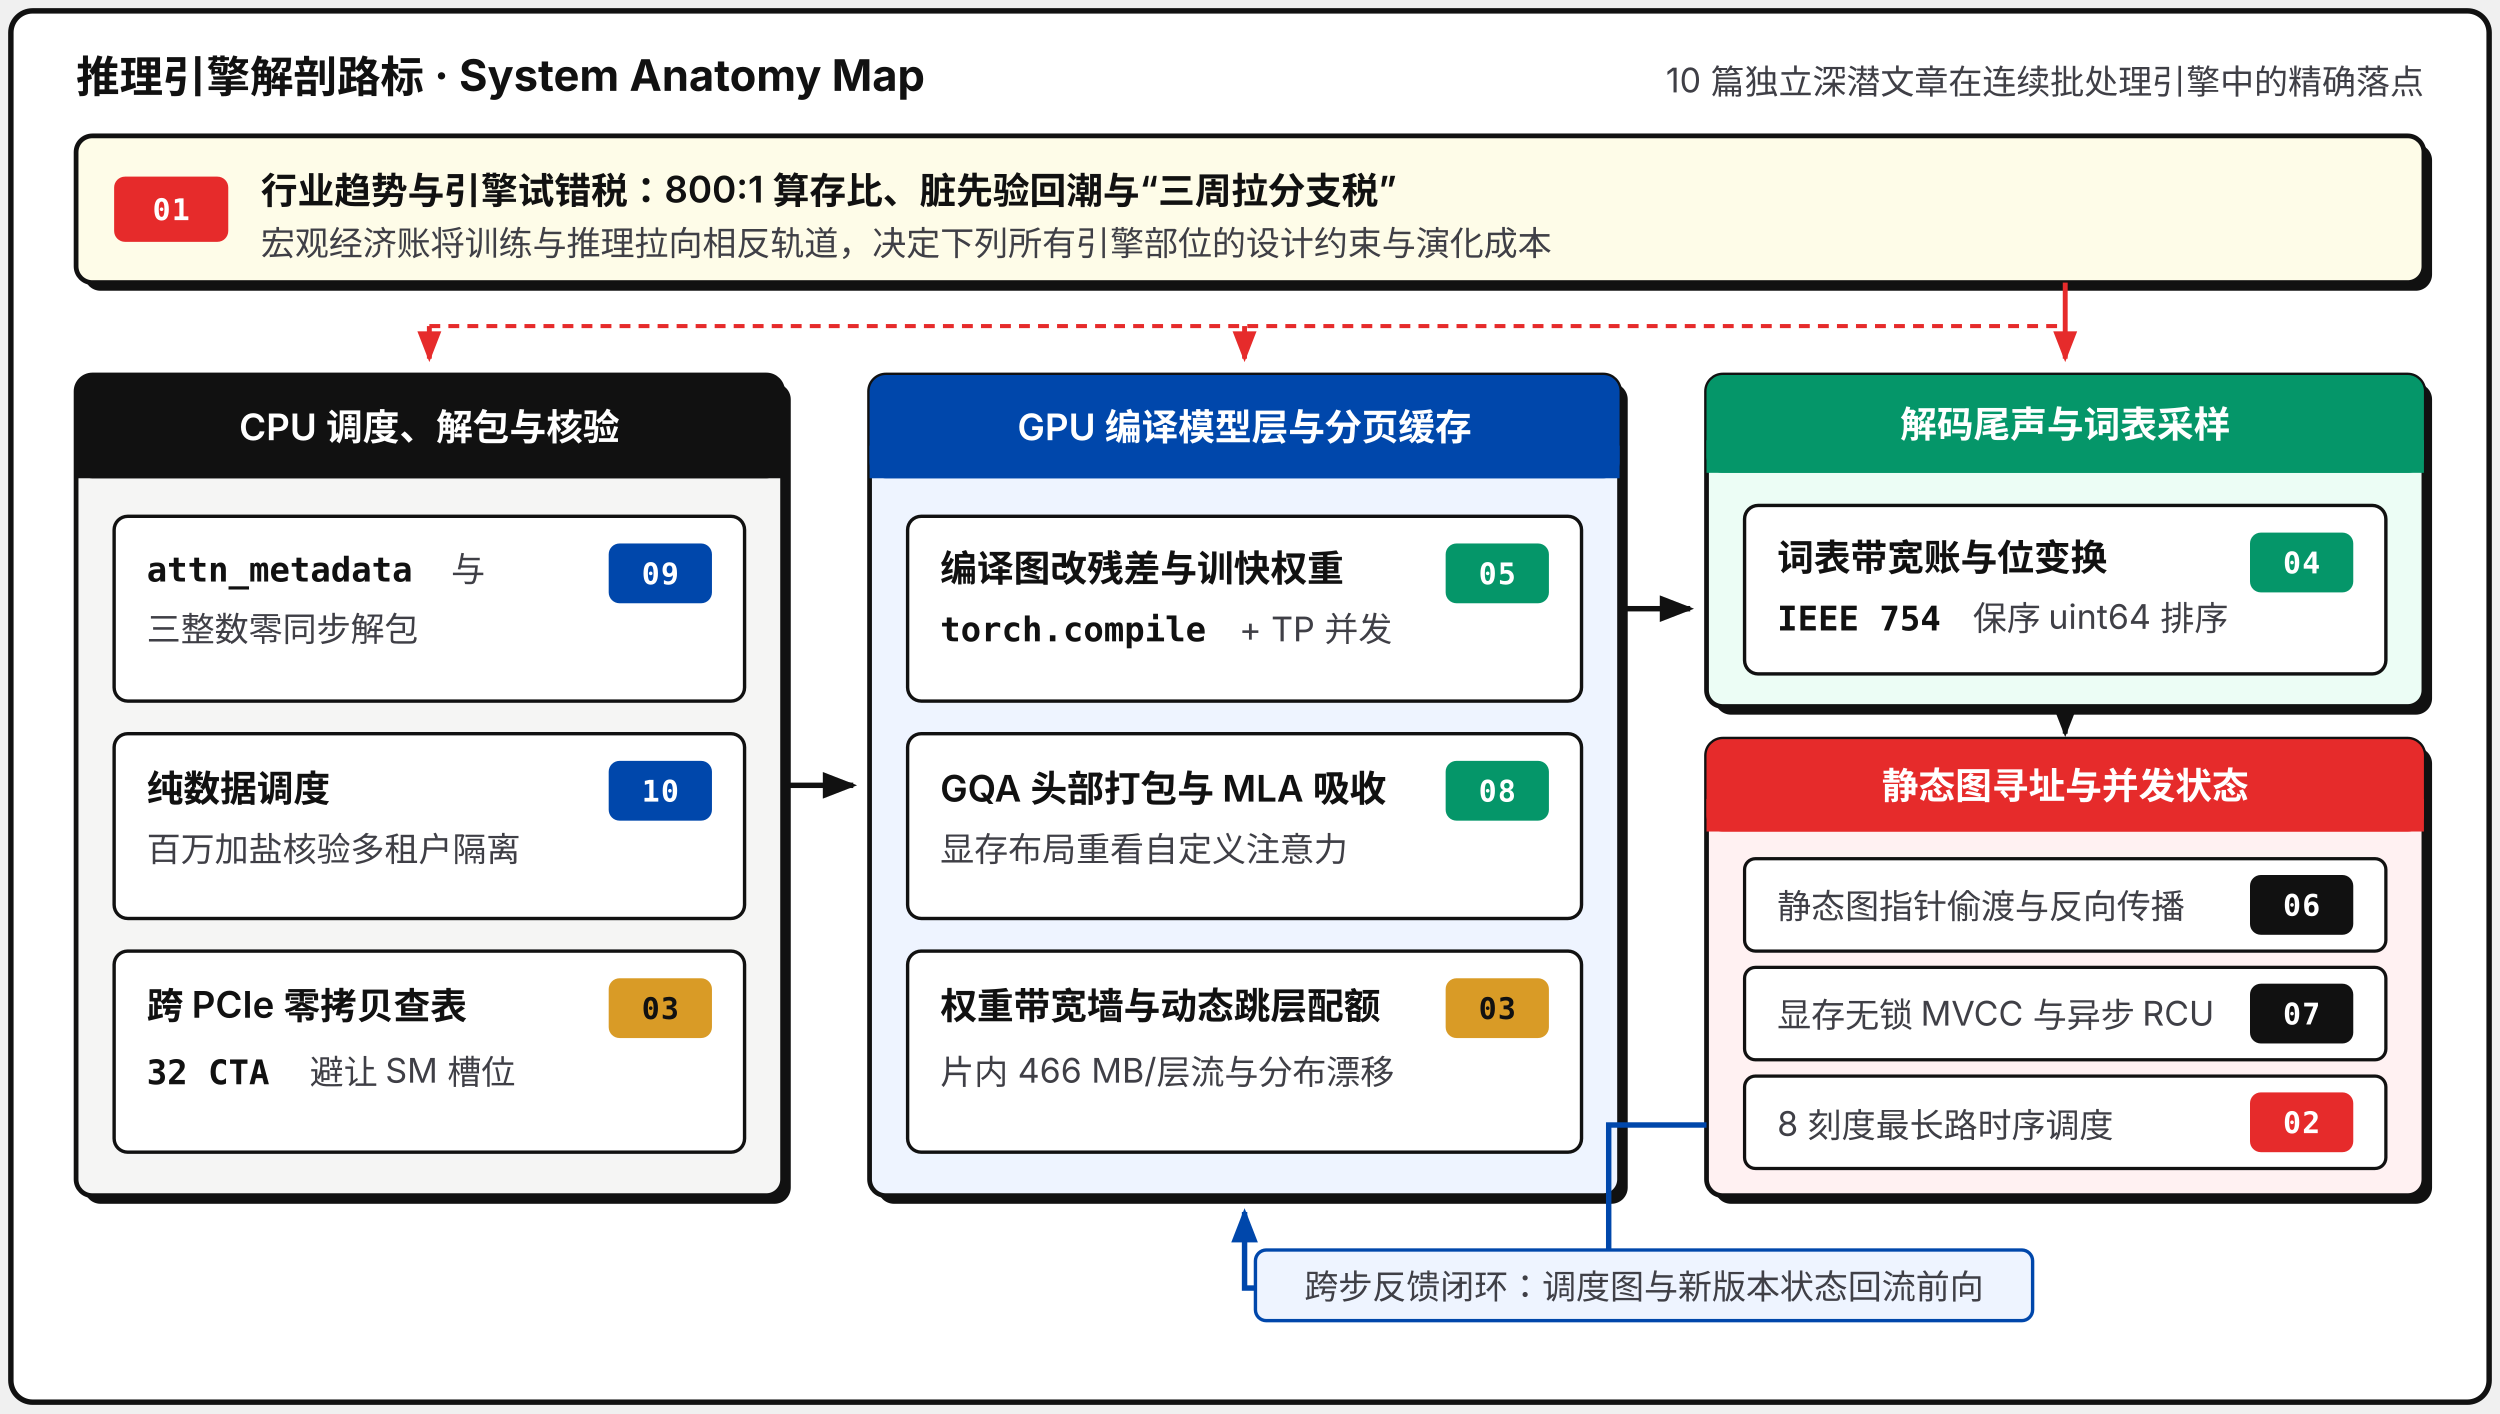
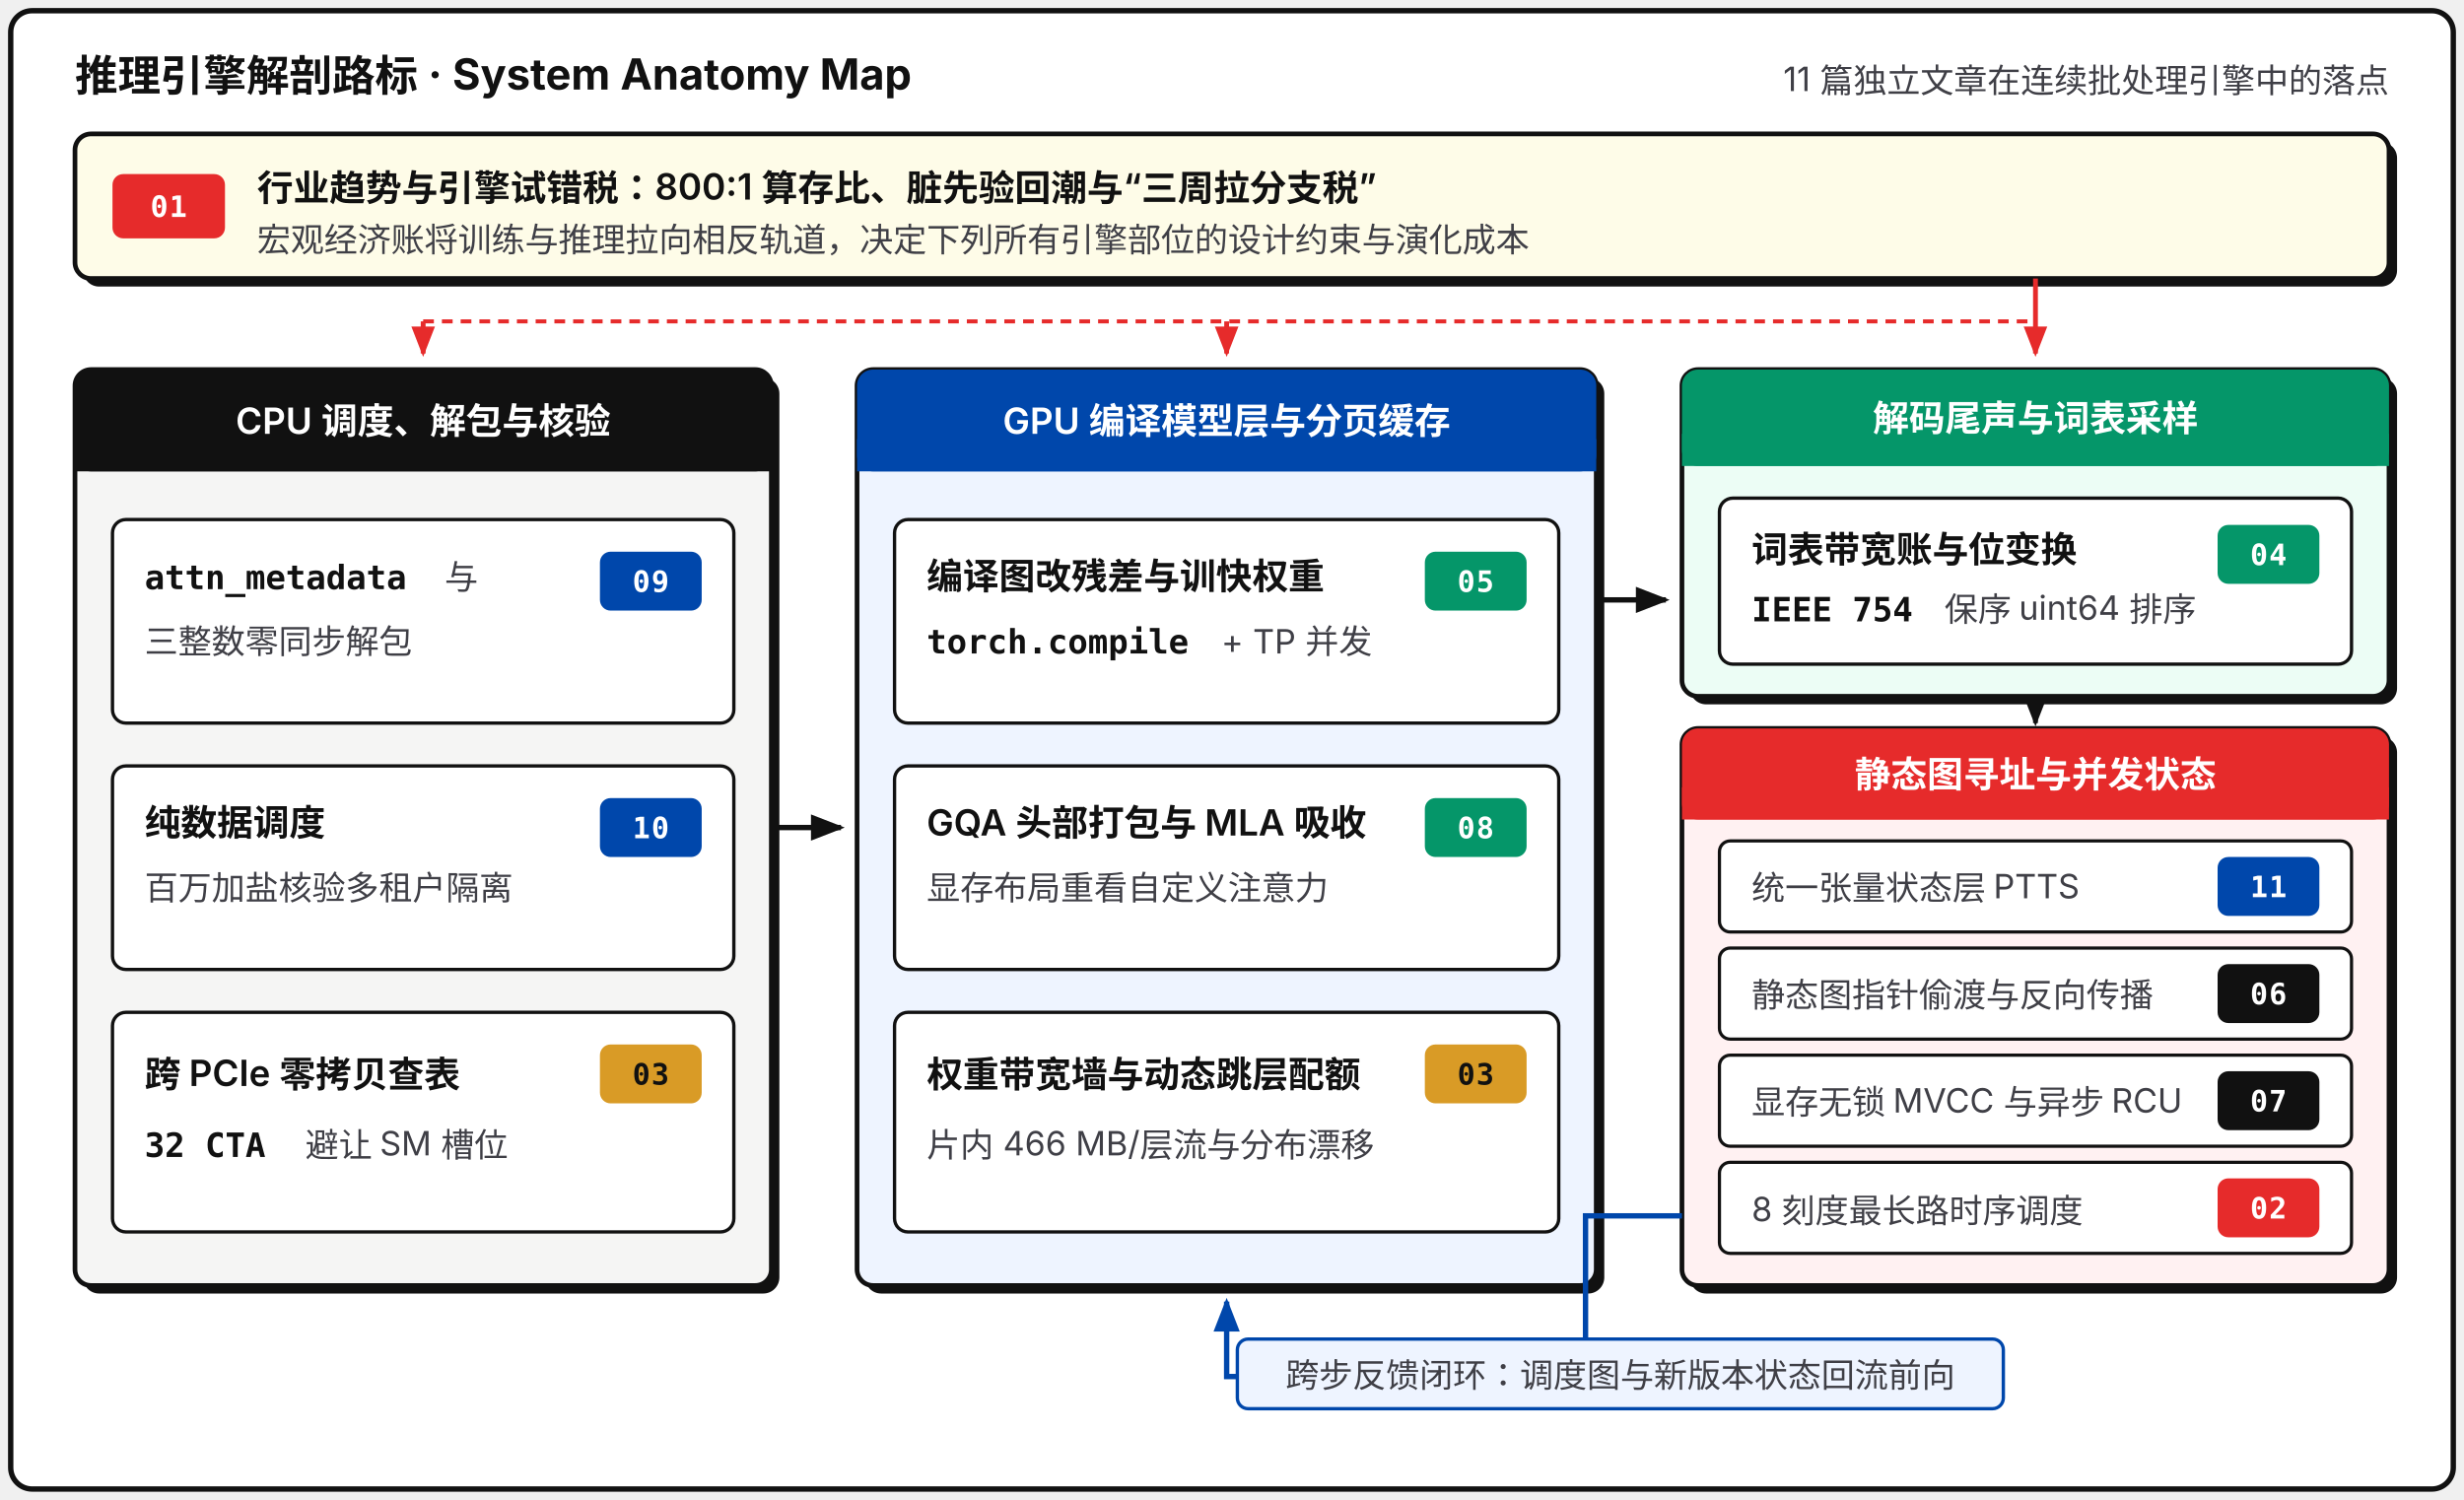
- <svg xmlns="http://www.w3.org/2000/svg" viewBox="0 0 920 520" width="100%" role="img" aria-label="推理引擎解剖路标：十篇独立文章与连续批处理系统映射">
+ <svg xmlns="http://www.w3.org/2000/svg" viewBox="0 0 920 560" width="100%" role="img" aria-label="推理引擎解剖路标：十一篇独立文章与连续批处理系统映射">
  <style>
    .title { font: 700 16px "DM Sans", -apple-system, "PingFang SC", "Microsoft YaHei", sans-serif; fill: #111111; }
    .hdr { font: 600 13.5px "DM Sans", -apple-system, "PingFang SC", "Microsoft YaHei", sans-serif; fill: #ffffff; }
    .label { font: 600 13.5px "DM Sans", -apple-system, "PingFang SC", "Microsoft YaHei", sans-serif; fill: #111111; }
    .sub { font: 400 12.5px "DM Sans", -apple-system, "PingFang SC", "Microsoft YaHei", sans-serif; fill: #3f3f46; }
    .mono { font: 600 12.5px "JetBrains Mono", "SF Mono", Menlo, Consolas, monospace; fill: #111111; }
    .badge { font: 700 11px "JetBrains Mono", monospace; letter-spacing: 0.04em; }
  </style>
  <defs>
    <marker id="arrow-ink" viewBox="0 0 10 10" refX="8" refY="5" markerWidth="7" markerHeight="7" orient="auto">
      <path d="M 0 1.5 L 9 5 L 0 8.5 z" fill="#111111" />
    </marker>
    <marker id="arrow-red" viewBox="0 0 10 10" refX="8" refY="5" markerWidth="7" markerHeight="7" orient="auto">
      <path d="M 0 1.5 L 9 5 L 0 8.5 z" fill="#e62b2b" />
    </marker>
    <marker id="arrow-blue" viewBox="0 0 10 10" refX="8" refY="5" markerWidth="7" markerHeight="7" orient="auto">
      <path d="M 0 1.5 L 9 5 L 0 8.5 z" fill="#0047ab" />
    </marker>
  </defs>
-   <rect x="4" y="4" width="912" height="512" rx="8" fill="#ffffff" stroke="#111111" stroke-width="2" />
+   <rect x="4" y="4" width="912" height="552" rx="8" fill="#ffffff" stroke="#111111" stroke-width="2" />
  <text x="28" y="34" class="title">推理引擎解剖路标 · System Anatomy Map</text>
-   <text x="892" y="34" text-anchor="end" class="sub">10 篇独立深潜文章在连续批处理引擎中的精确落点</text>
+   <text x="892" y="34" text-anchor="end" class="sub">11 篇独立文章在连续批处理引擎中的落点</text>
  <rect x="31" y="53" width="864" height="54" rx="6" fill="#111111" />
  <rect x="28" y="50" width="864" height="54" rx="6" fill="#fefce8" stroke="#111111" stroke-width="1.75" />
  <rect x="42" y="65" width="42" height="24" rx="4" fill="#e62b2b" />
  <text x="63" y="81" text-anchor="middle" class="badge" fill="#ffffff">01</text>
  <text x="96" y="75" class="label">行业趋势与引擎试错税：800:1 算存比、脏先验回潮与“三周拉分支税”</text>
  <text x="96" y="94" class="sub">宏观经济账将训练与推理拉向相反轨道，决定下列所有引擎部位的设计约束与演化成本</text>
  <path d="M 760 104 L 760 132" fill="none" stroke="#e62b2b" stroke-width="1.8" marker-end="url(#arrow-red)" />
  <line x1="158" y1="120" x2="760" y2="120" stroke="#e62b2b" stroke-width="1.5" stroke-dasharray="4 3" />
  <line x1="158" y1="120" x2="158" y2="132" stroke="#e62b2b" stroke-width="1.8" marker-end="url(#arrow-red)" />
  <line x1="458" y1="120" x2="458" y2="132" stroke="#e62b2b" stroke-width="1.8" marker-end="url(#arrow-red)" />
-   <rect x="31" y="141" width="260" height="302" rx="6" fill="#111111" />
-   <rect x="28" y="138" width="260" height="302" rx="6" fill="#f5f5f4" stroke="#111111" stroke-width="1.75" />
+   <rect x="31" y="141" width="260" height="342" rx="6" fill="#111111" />
+   <rect x="28" y="138" width="260" height="342" rx="6" fill="#f5f5f4" stroke="#111111" stroke-width="1.75" />
  <rect x="28" y="138" width="260" height="38" rx="6" fill="#111111" />
  <rect x="28" y="164" width="260" height="12" fill="#111111" />
  <text x="158" y="162" text-anchor="middle" class="hdr">CPU 调度、解包与核验</text>
-   <rect x="42" y="190" width="232" height="68" rx="5" fill="#ffffff" stroke="#111111" stroke-width="1.25" />
-   <text x="54" y="214" class="mono">attn_metadata</text>
-   <text x="166" y="214" class="sub">与</text>
-   <text x="54" y="236" class="sub">三整数零同步解包</text>
-   <rect x="224" y="200" width="38" height="22" rx="4" fill="#0047ab" />
-   <text x="243" y="215" text-anchor="middle" class="badge" fill="#ffffff">09</text>
-   <rect x="42" y="270" width="232" height="68" rx="5" fill="#ffffff" stroke="#111111" stroke-width="1.25" />
-   <text x="54" y="295" class="label">纯数据调度</text>
-   <text x="54" y="317" class="sub">百万加盐核验多租户隔离</text>
-   <rect x="224" y="280" width="38" height="22" rx="4" fill="#0047ab" />
-   <text x="243" y="295" text-anchor="middle" class="badge" fill="#ffffff">10</text>
-   <rect x="42" y="350" width="232" height="74" rx="5" fill="#ffffff" stroke="#111111" stroke-width="1.25" />
-   <text x="54" y="375" class="label">跨 PCIe 零拷贝查表</text>
-   <text x="54" y="399" class="mono">32 CTA</text>
-   <text x="114" y="399" class="sub">避让 SM 槽位</text>
-   <rect x="224" y="360" width="38" height="22" rx="4" fill="#d99b26" />
-   <text x="243" y="375" text-anchor="middle" class="badge" fill="#111111">03</text>
-   <line x1="288" y1="289" x2="314" y2="289" stroke="#111111" stroke-width="2" marker-end="url(#arrow-ink)" />
-   <rect x="323" y="141" width="276" height="302" rx="6" fill="#111111" />
-   <rect x="320" y="138" width="276" height="302" rx="6" fill="#eef4ff" stroke="#111111" stroke-width="1.75" />
+   <rect x="42" y="194" width="232" height="76" rx="5" fill="#ffffff" stroke="#111111" stroke-width="1.25" />
+   <text x="54" y="220" class="mono">attn_metadata</text>
+   <text x="166" y="220" class="sub">与</text>
+   <text x="54" y="244" class="sub">三整数零同步解包</text>
+   <rect x="224" y="206" width="38" height="22" rx="4" fill="#0047ab" />
+   <text x="243" y="221" text-anchor="middle" class="badge" fill="#ffffff">09</text>
+   <rect x="42" y="286" width="232" height="76" rx="5" fill="#ffffff" stroke="#111111" stroke-width="1.25" />
+   <text x="54" y="312" class="label">纯数据调度</text>
+   <text x="54" y="336" class="sub">百万加盐核验多租户隔离</text>
+   <rect x="224" y="298" width="38" height="22" rx="4" fill="#0047ab" />
+   <text x="243" y="313" text-anchor="middle" class="badge" fill="#ffffff">10</text>
+   <rect x="42" y="378" width="232" height="82" rx="5" fill="#ffffff" stroke="#111111" stroke-width="1.25" />
+   <text x="54" y="406" class="label">跨 PCIe 零拷贝查表</text>
+   <text x="54" y="432" class="mono">32 CTA</text>
+   <text x="114" y="432" class="sub">避让 SM 槽位</text>
+   <rect x="224" y="390" width="38" height="22" rx="4" fill="#d99b26" />
+   <text x="243" y="405" text-anchor="middle" class="badge" fill="#111111">03</text>
+   <line x1="288" y1="309" x2="314" y2="309" stroke="#111111" stroke-width="2" marker-end="url(#arrow-ink)" />
+   <rect x="323" y="141" width="276" height="342" rx="6" fill="#111111" />
+   <rect x="320" y="138" width="276" height="342" rx="6" fill="#eef4ff" stroke="#111111" stroke-width="1.75" />
  <rect x="320" y="138" width="276" height="38" rx="6" fill="#0047ab" />
  <rect x="320" y="164" width="276" height="12" fill="#0047ab" />
  <text x="458" y="162" text-anchor="middle" class="hdr">GPU 编译模型层与分页缓存</text>
-   <rect x="334" y="190" width="248" height="68" rx="5" fill="#ffffff" stroke="#111111" stroke-width="1.25" />
-   <text x="346" y="214" class="label">编译图改残差与训快权重</text>
-   <text x="346" y="236" class="mono">torch.compile</text>
-   <text x="456" y="236" class="sub">+ TP 并发</text>
-   <rect x="532" y="200" width="38" height="22" rx="4" fill="#059669" />
-   <text x="551" y="215" text-anchor="middle" class="badge" fill="#ffffff">05</text>
-   <rect x="334" y="270" width="248" height="68" rx="5" fill="#ffffff" stroke="#111111" stroke-width="1.25" />
-   <text x="346" y="295" class="label">GQA 头部打包与 MLA 吸收</text>
-   <text x="346" y="317" class="sub">显存布局重看自定义注意力</text>
-   <rect x="532" y="280" width="38" height="22" rx="4" fill="#059669" />
-   <text x="551" y="295" text-anchor="middle" class="badge" fill="#ffffff">08</text>
-   <rect x="334" y="350" width="248" height="74" rx="5" fill="#ffffff" stroke="#111111" stroke-width="1.25" />
-   <text x="346" y="375" class="label">权重带宽墙与动态跳层配额</text>
-   <text x="346" y="399" class="sub">片内 466 MB/层流与分布漂移</text>
-   <rect x="532" y="360" width="38" height="22" rx="4" fill="#d99b26" />
-   <text x="551" y="375" text-anchor="middle" class="badge" fill="#111111">03</text>
+   <rect x="334" y="194" width="248" height="76" rx="5" fill="#ffffff" stroke="#111111" stroke-width="1.25" />
+   <text x="346" y="220" class="label">编译图改残差与训快权重</text>
+   <text x="346" y="244" class="mono">torch.compile</text>
+   <text x="456" y="244" class="sub">+ TP 并发</text>
+   <rect x="532" y="206" width="38" height="22" rx="4" fill="#059669" />
+   <text x="551" y="221" text-anchor="middle" class="badge" fill="#ffffff">05</text>
+   <rect x="334" y="286" width="248" height="76" rx="5" fill="#ffffff" stroke="#111111" stroke-width="1.25" />
+   <text x="346" y="312" class="label">GQA 头部打包与 MLA 吸收</text>
+   <text x="346" y="336" class="sub">显存布局重看自定义注意力</text>
+   <rect x="532" y="298" width="38" height="22" rx="4" fill="#059669" />
+   <text x="551" y="313" text-anchor="middle" class="badge" fill="#ffffff">08</text>
+   <rect x="334" y="378" width="248" height="82" rx="5" fill="#ffffff" stroke="#111111" stroke-width="1.25" />
+   <text x="346" y="406" class="label">权重带宽墙与动态跳层配额</text>
+   <text x="346" y="432" class="sub">片内 466 MB/层流与分布漂移</text>
+   <rect x="532" y="390" width="38" height="22" rx="4" fill="#d99b26" />
+   <text x="551" y="405" text-anchor="middle" class="badge" fill="#111111">03</text>
  <line x1="596" y1="224" x2="622" y2="224" stroke="#111111" stroke-width="2" marker-end="url(#arrow-ink)" />
  <rect x="631" y="141" width="264" height="122" rx="6" fill="#111111" />
  <rect x="628" y="138" width="264" height="122" rx="6" fill="#ecfdf5" stroke="#111111" stroke-width="1.75" />
  <rect x="628" y="138" width="264" height="36" rx="6" fill="#059669" />
  <rect x="628" y="162" width="264" height="12" fill="#059669" />
  <text x="760" y="161" text-anchor="middle" class="hdr">解码尾声与词表采样</text>
  <rect x="642" y="186" width="236" height="62" rx="5" fill="#ffffff" stroke="#111111" stroke-width="1.25" />
  <text x="654" y="210" class="label">词表带宽账与位变换</text>
  <text x="654" y="232" class="mono">IEEE 754</text>
  <text x="726" y="232" class="sub">保序 uint64 排序</text>
  <rect x="828" y="196" width="38" height="22" rx="4" fill="#059669" />
  <text x="847" y="211" text-anchor="middle" class="badge" fill="#ffffff">04</text>
-   <rect x="631" y="275" width="264" height="168" rx="6" fill="#111111" />
-   <rect x="628" y="272" width="264" height="168" rx="6" fill="#fff1f2" stroke="#111111" stroke-width="1.75" />
+   <rect x="631" y="275" width="264" height="208" rx="6" fill="#111111" />
+   <rect x="628" y="272" width="264" height="208" rx="6" fill="#fff1f2" stroke="#111111" stroke-width="1.75" />
  <rect x="628" y="272" width="264" height="34" rx="6" fill="#e62b2b" />
  <rect x="628" y="294" width="264" height="12" fill="#e62b2b" />
  <text x="760" y="294" text-anchor="middle" class="hdr">静态图寻址与并发状态</text>
-   <rect x="642" y="316" width="236" height="34" rx="4" fill="#ffffff" stroke="#111111" stroke-width="1.2" />
-   <text x="654" y="338" class="sub">静态图指针偷渡与反向传播</text>
-   <rect x="828" y="322" width="38" height="22" rx="4" fill="#111111" />
-   <text x="847" y="337" text-anchor="middle" class="badge" fill="#ffffff">06</text>
-   <rect x="642" y="356" width="236" height="34" rx="4" fill="#ffffff" stroke="#111111" stroke-width="1.2" />
-   <text x="654" y="378" class="sub">显存无锁 MVCC 与异步 RCU</text>
-   <rect x="828" y="362" width="38" height="22" rx="4" fill="#111111" />
-   <text x="847" y="377" text-anchor="middle" class="badge" fill="#ffffff">07</text>
-   <rect x="642" y="396" width="236" height="34" rx="4" fill="#ffffff" stroke="#111111" stroke-width="1.2" />
-   <text x="654" y="418" class="sub">8 刻度最长路时序调度</text>
-   <rect x="828" y="402" width="38" height="22" rx="4" fill="#e62b2b" />
-   <text x="847" y="417" text-anchor="middle" class="badge" fill="#ffffff">02</text>
+   <rect x="642" y="314" width="236" height="34" rx="4" fill="#ffffff" stroke="#111111" stroke-width="1.2" />
+   <text x="654" y="336" class="sub">统一张量状态层 PTTS</text>
+   <rect x="828" y="320" width="38" height="22" rx="4" fill="#0047ab" />
+   <text x="847" y="335" text-anchor="middle" class="badge" fill="#ffffff">11</text>
+   <rect x="642" y="354" width="236" height="34" rx="4" fill="#ffffff" stroke="#111111" stroke-width="1.2" />
+   <text x="654" y="376" class="sub">静态图指针偷渡与反向传播</text>
+   <rect x="828" y="360" width="38" height="22" rx="4" fill="#111111" />
+   <text x="847" y="375" text-anchor="middle" class="badge" fill="#ffffff">06</text>
+   <rect x="642" y="394" width="236" height="34" rx="4" fill="#ffffff" stroke="#111111" stroke-width="1.2" />
+   <text x="654" y="416" class="sub">显存无锁 MVCC 与异步 RCU</text>
+   <rect x="828" y="400" width="38" height="22" rx="4" fill="#111111" />
+   <text x="847" y="415" text-anchor="middle" class="badge" fill="#ffffff">07</text>
+   <rect x="642" y="434" width="236" height="34" rx="4" fill="#ffffff" stroke="#111111" stroke-width="1.2" />
+   <text x="654" y="456" class="sub">8 刻度最长路时序调度</text>
+   <rect x="828" y="440" width="38" height="22" rx="4" fill="#e62b2b" />
+   <text x="847" y="455" text-anchor="middle" class="badge" fill="#ffffff">02</text>
  <line x1="760" y1="260" x2="760" y2="270" stroke="#111111" stroke-width="1.8" marker-end="url(#arrow-ink)" />
-   <path d="M 628 414 L 592 414 L 592 474 L 458 474 L 458 446" fill="none" stroke="#0047ab" stroke-width="2" marker-end="url(#arrow-blue)" />
-   <rect x="462" y="460" width="286" height="26" rx="4" fill="#eef4ff" stroke="#0047ab" stroke-width="1.25" />
-   <text x="605" y="478" text-anchor="middle" class="sub" fill="#0047ab">跨步反馈闭环：调度图与新版本状态回流前向</text>
+   <path d="M 628 454 L 592 454 L 592 514 L 458 514 L 458 486" fill="none" stroke="#0047ab" stroke-width="2" marker-end="url(#arrow-blue)" />
+   <rect x="462" y="500" width="286" height="26" rx="4" fill="#eef4ff" stroke="#0047ab" stroke-width="1.25" />
+   <text x="605" y="518" text-anchor="middle" class="sub" fill="#0047ab">跨步反馈闭环：调度图与新版本状态回流前向</text>
</svg>
